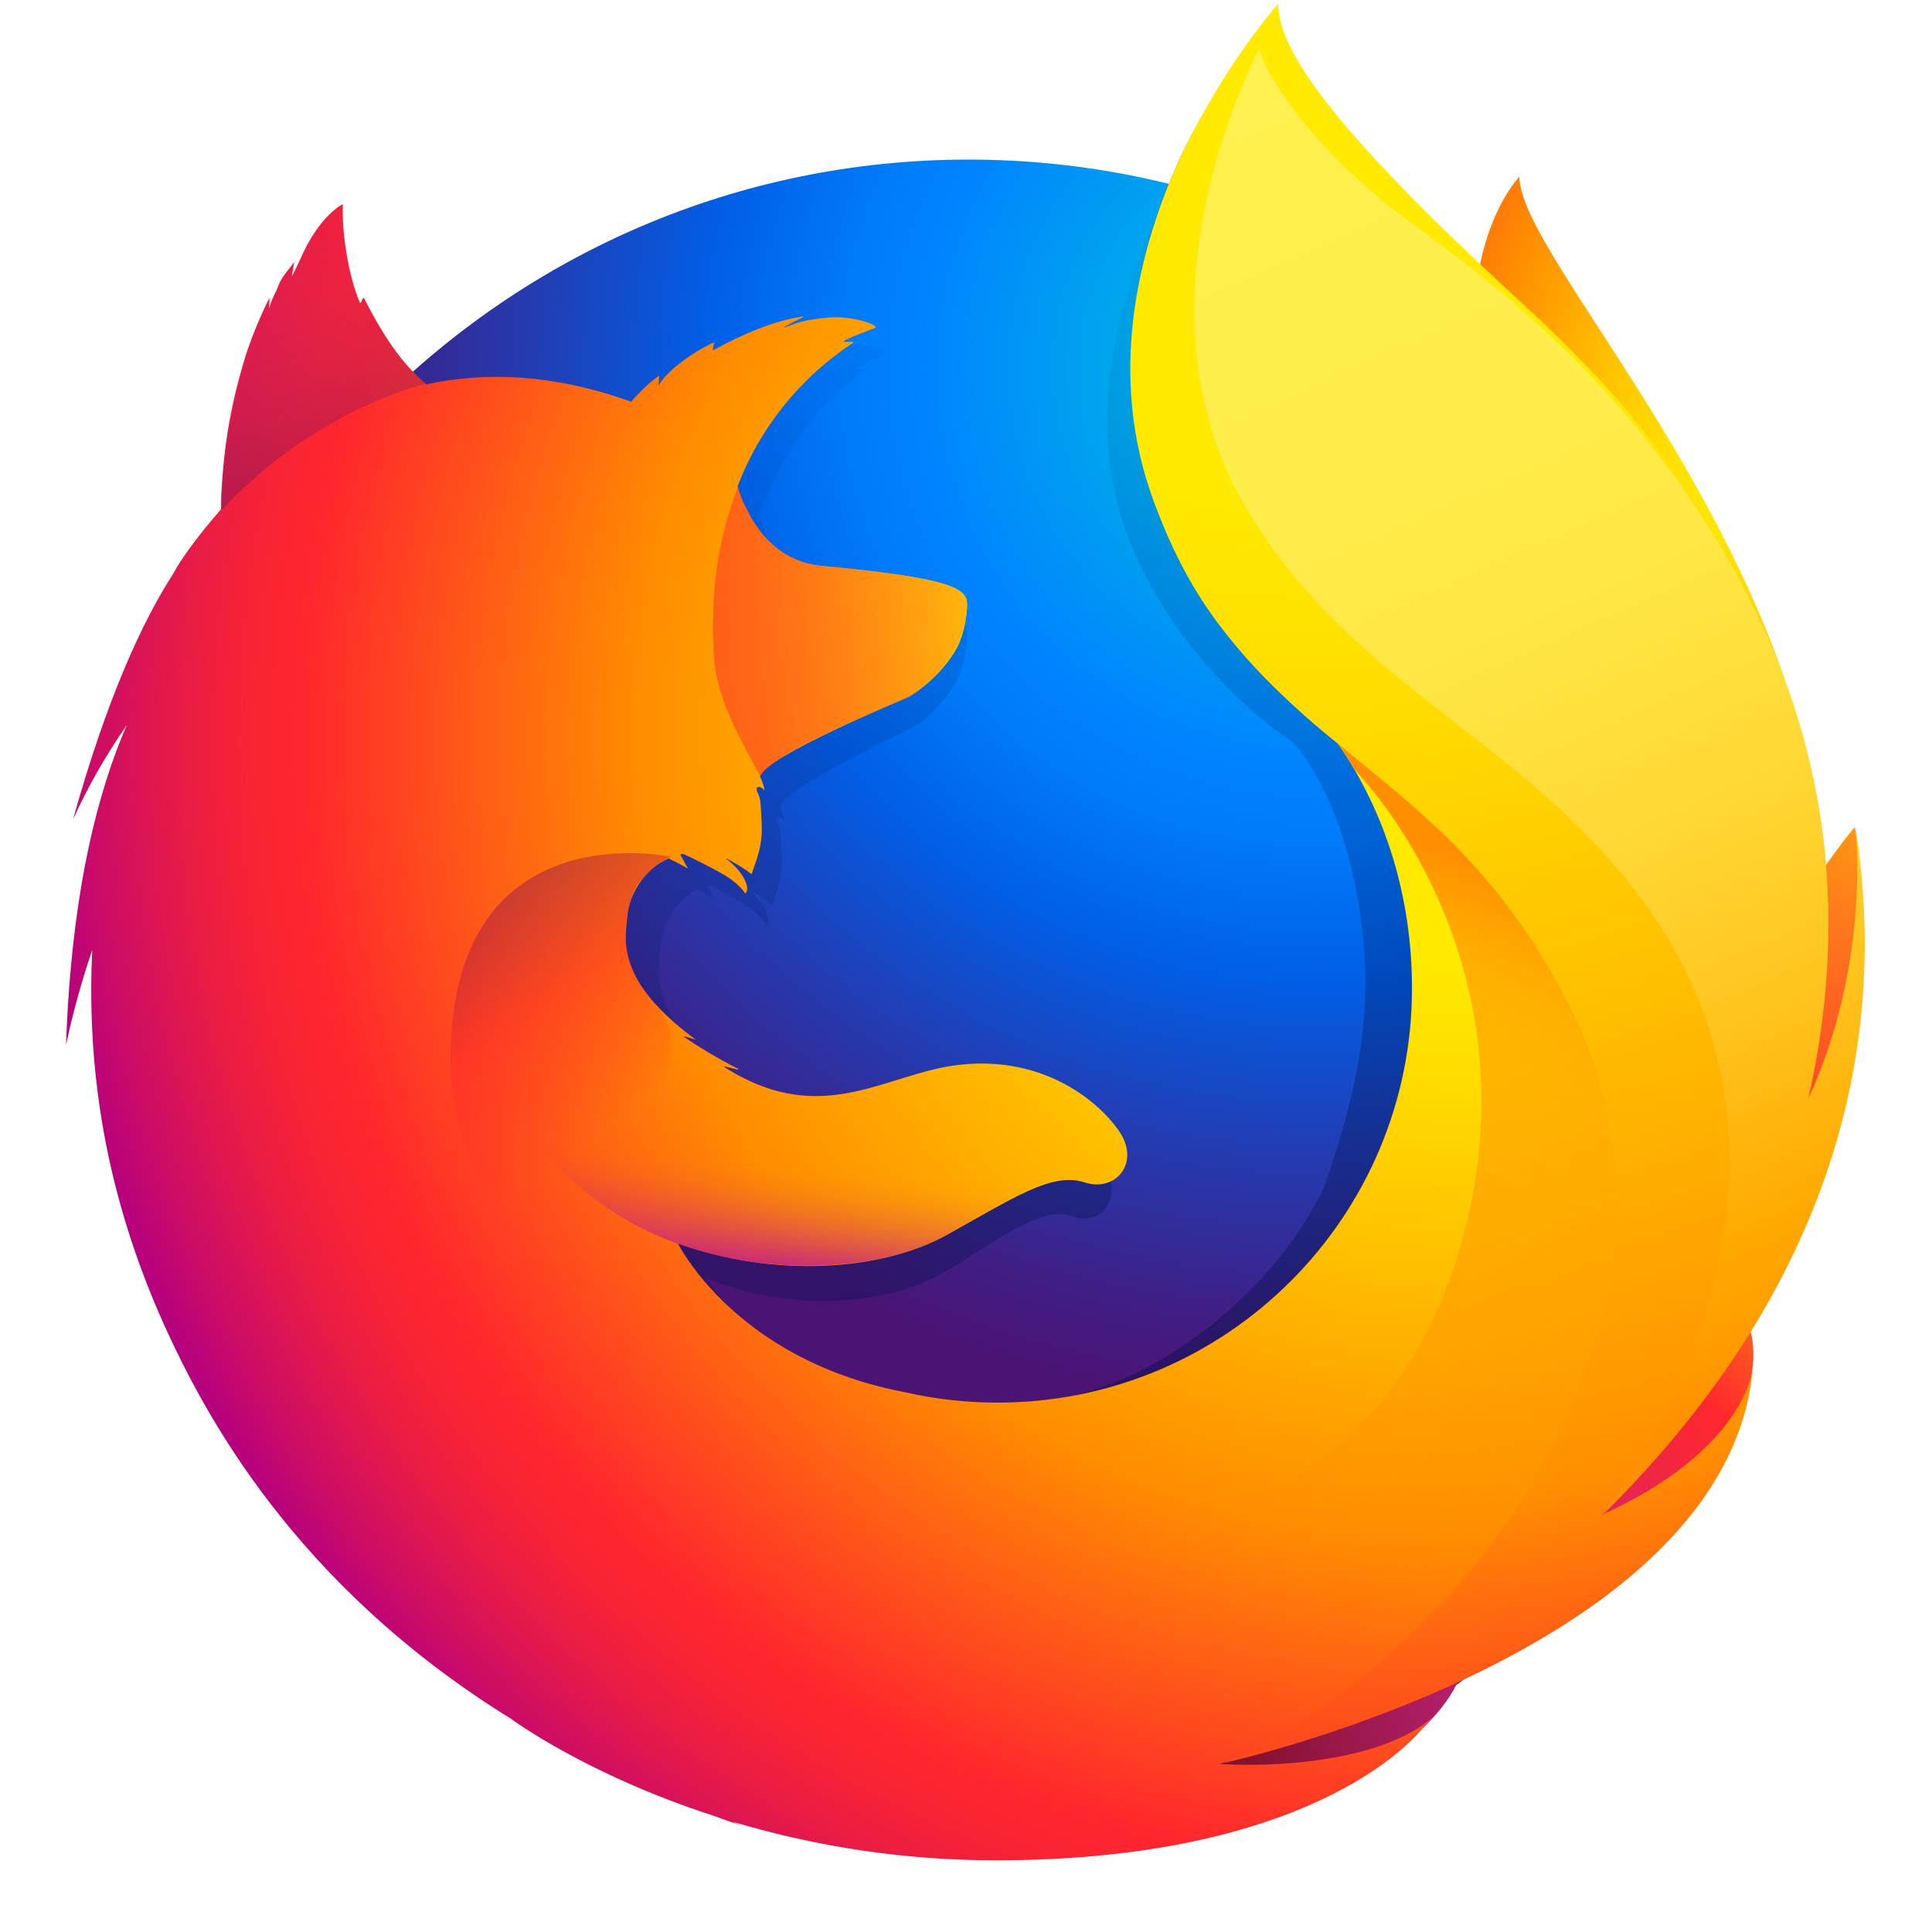
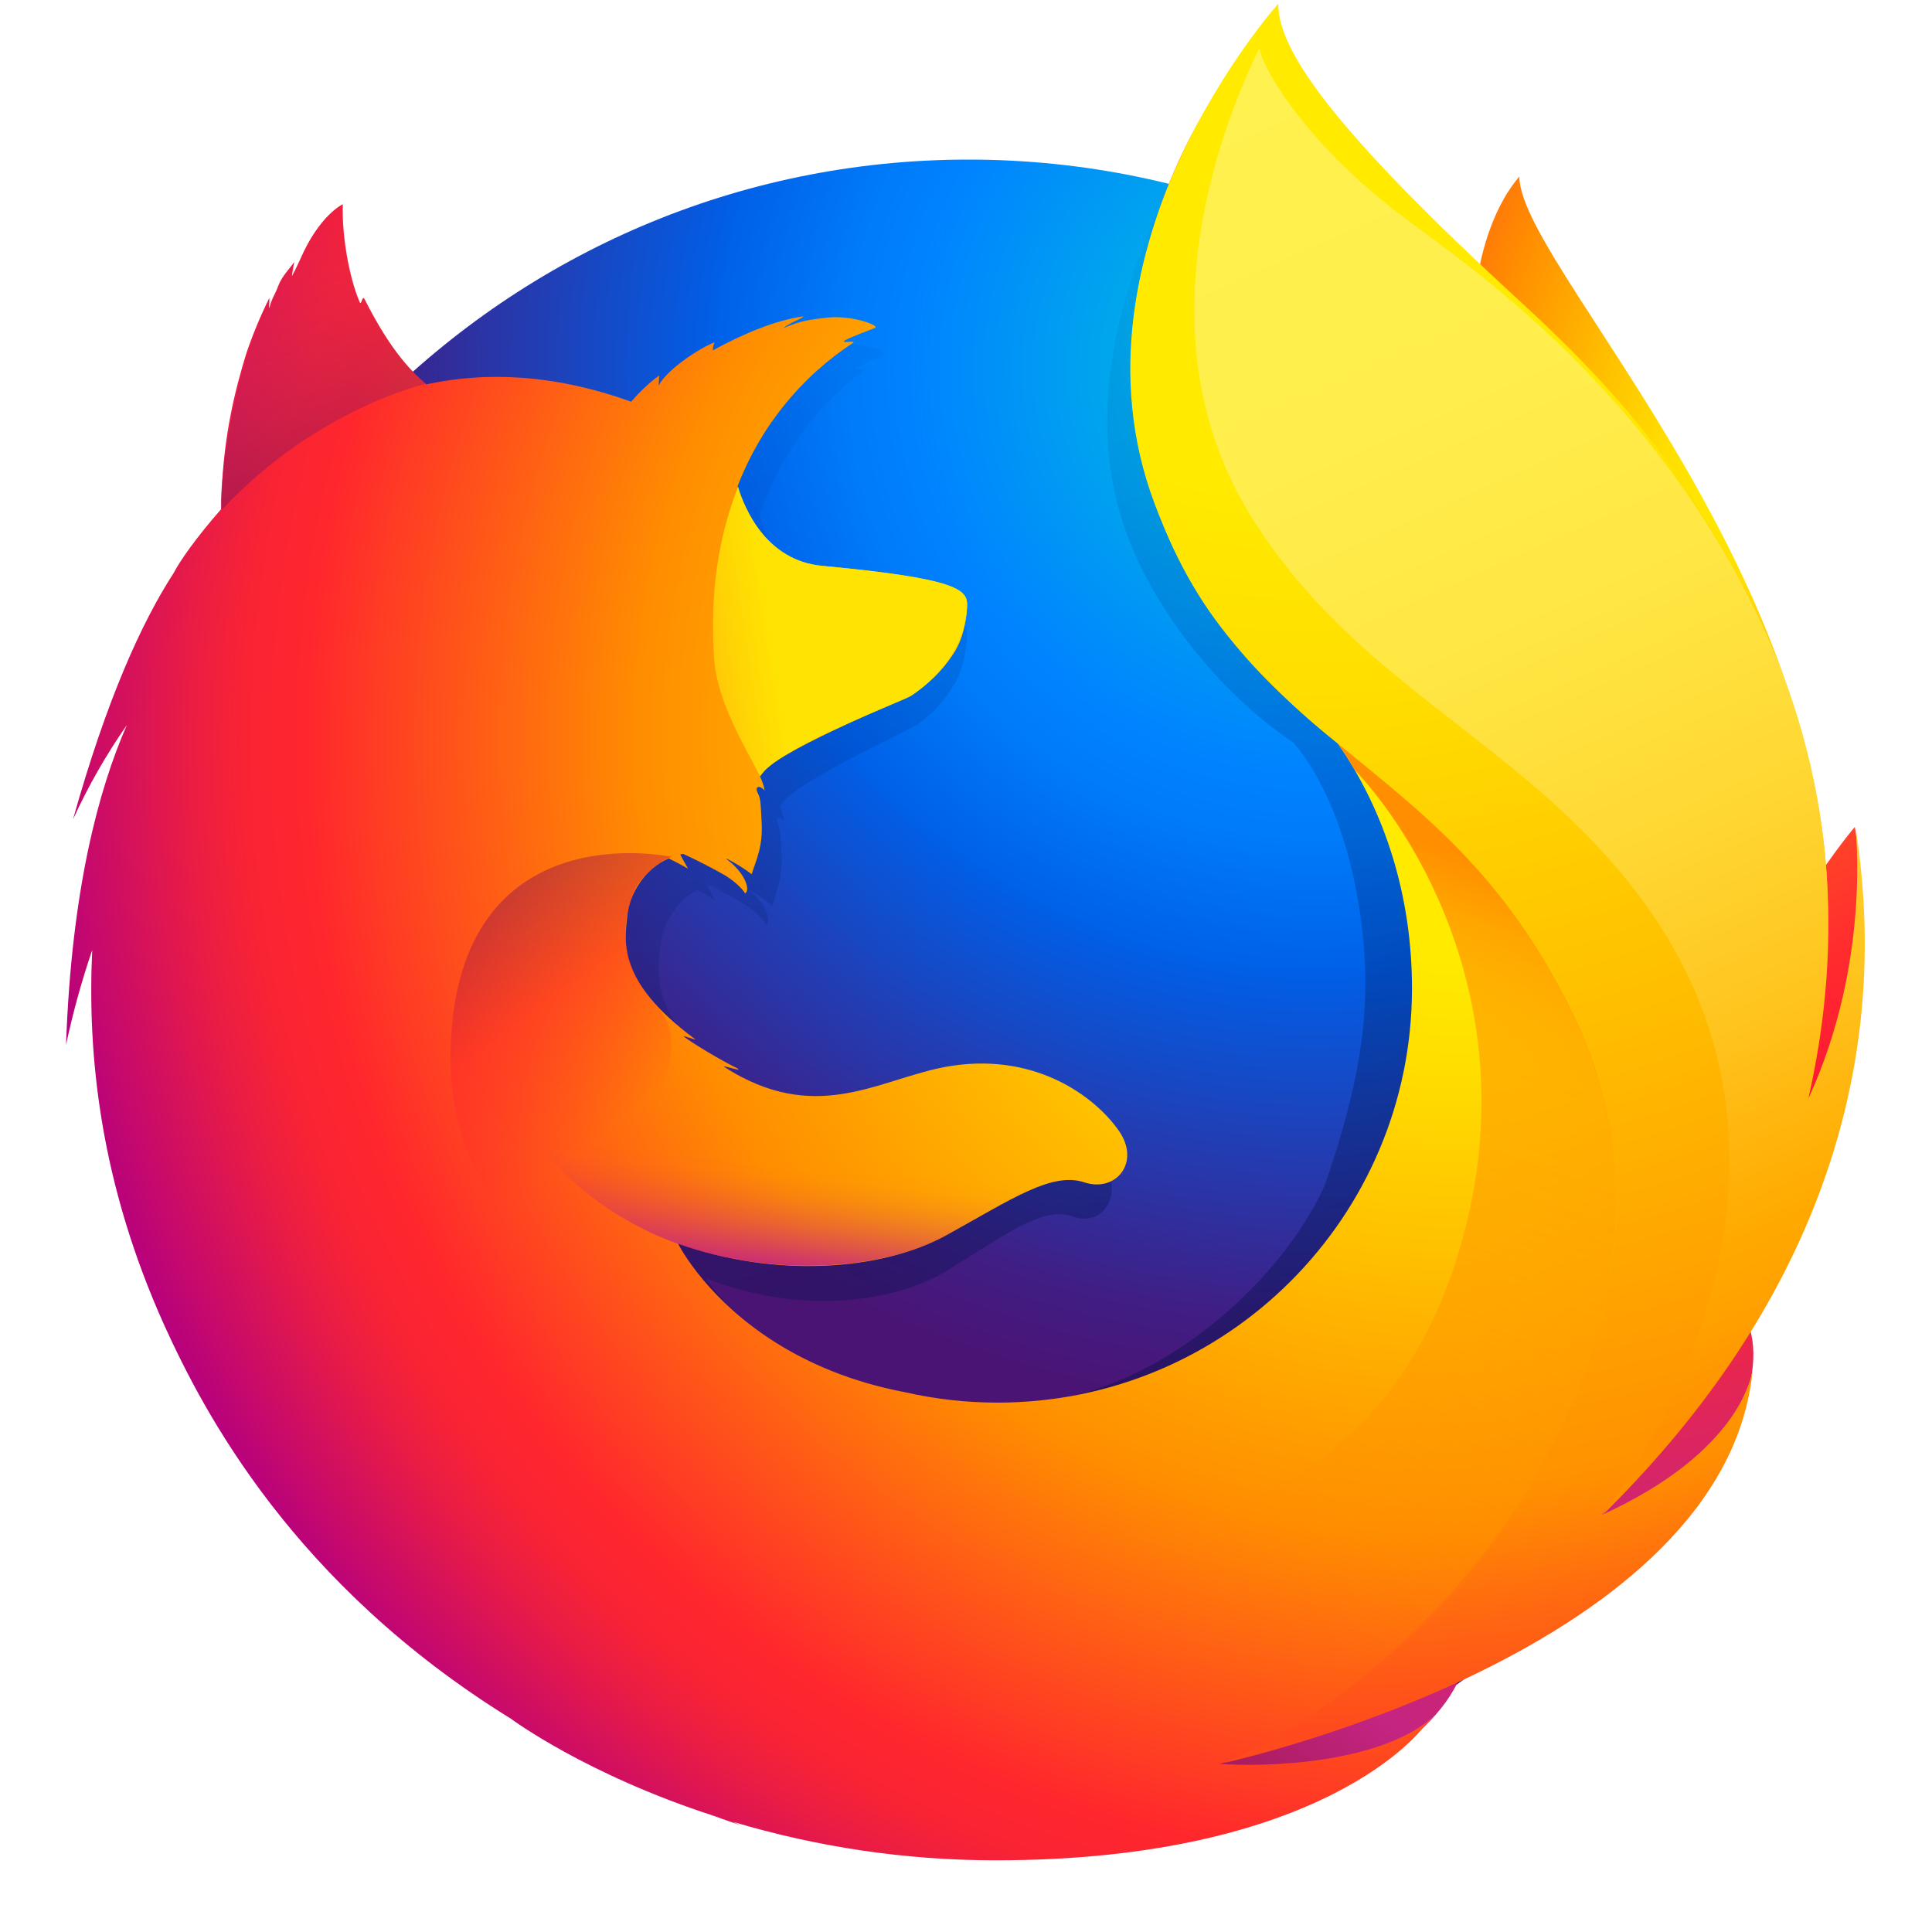
- <svg xmlns="http://www.w3.org/2000/svg" id="Firefox_-_Large" data-name="Firefox - Large" viewBox="0 0 1024 1024">
+ <svg xmlns="http://www.w3.org/2000/svg" viewBox="0 0 1024 1024">
  <defs>
-     <radialGradient id="radial-gradient" cx="-14480.522" cy="-8329.079" fx="-14509.281" r="450.875" gradientTransform="matrix(0.762, 0.034, -0.05, 1.12, 11560.893, 10069.103)" gradientUnits="userSpaceOnUse">
-       <stop offset="0.045" stop-color="#ffea00" />
-       <stop offset="0.12" stop-color="#ffde00" />
-       <stop offset="0.254" stop-color="#ffbf00" />
-       <stop offset="0.429" stop-color="#ff8e00" />
-       <stop offset="0.769" stop-color="#ff272d" />
-       <stop offset="0.872" stop-color="#e0255a" />
-       <stop offset="0.953" stop-color="#cc2477" />
+     <radialGradient id="a" cx="-14480.52" cy="-8329.08" fx="-14509.28" r="450.88" gradientTransform="matrix(.762 .034 -.05 1.12 11560.9 10069.1)" gradientUnits="userSpaceOnUse">
+       <stop offset=".04" stop-color="#ffea00" />
+       <stop offset=".12" stop-color="#ffde00" />
+       <stop offset=".25" stop-color="#ffbf00" />
+       <stop offset=".43" stop-color="#ff8e00" />
+       <stop offset=".77" stop-color="#ff272d" />
+       <stop offset=".87" stop-color="#e0255a" />
+       <stop offset=".95" stop-color="#cc2477" />
      <stop offset="1" stop-color="#c42482" />
    </radialGradient>
-     <radialGradient id="radial-gradient-2" cx="-7529.669" cy="-7921.608" r="791.229" gradientTransform="translate(9921.963 9899.103) scale(1.225 1.225)" gradientUnits="userSpaceOnUse">
+     <radialGradient id="b" cx="-7529.67" cy="-7921.61" r="791.23" gradientTransform="translate(9921.96 9899.1) scale(1.225)" gradientUnits="userSpaceOnUse">
      <stop offset="0" stop-color="#00ccda" />
-       <stop offset="0.22" stop-color="#0083ff" />
-       <stop offset="0.261" stop-color="#007af9" />
-       <stop offset="0.33" stop-color="#0060e8" />
-       <stop offset="0.333" stop-color="#005fe7" />
-       <stop offset="0.438" stop-color="#2639ad" />
-       <stop offset="0.522" stop-color="#401e84" />
-       <stop offset="0.566" stop-color="#4a1475" />
+       <stop offset=".22" stop-color="#0083ff" />
+       <stop offset=".26" stop-color="#007af9" />
+       <stop offset=".33" stop-color="#0060e8" />
+       <stop offset=".33" stop-color="#005fe7" />
+       <stop offset=".44" stop-color="#2639ad" />
+       <stop offset=".52" stop-color="#401e84" />
+       <stop offset=".57" stop-color="#4a1475" />
    </radialGradient>
-     <linearGradient id="linear-gradient" x1="575.669" y1="731.188" x2="384.231" y2="104.96" gradientUnits="userSpaceOnUse">
-       <stop offset="0" stop-color="#000f43" stop-opacity="0.4" />
-       <stop offset="0.485" stop-color="#001962" stop-opacity="0.173" />
+     <linearGradient id="c" x1="575.67" y1="731.19" x2="384.23" y2="104.96" gradientUnits="userSpaceOnUse">
+       <stop offset="0" stop-color="#000f43" stop-opacity=".4" />
+       <stop offset=".48" stop-color="#001962" stop-opacity=".17" />
      <stop offset="1" stop-color="#002079" stop-opacity="0" />
    </linearGradient>
-     <radialGradient id="radial-gradient-3" cx="-8260.94" cy="-6516.556" r="266.886" gradientTransform="matrix(1.219, 0.123, -0.123, 1.219, 10296.265, 9597.23)" gradientUnits="userSpaceOnUse">
-       <stop offset="0.003" stop-color="#ffea00" />
-       <stop offset="0.497" stop-color="#ff272d" />
+     <radialGradient id="d" cx="-8260.94" cy="-6516.56" r="266.89" gradientTransform="rotate(5.67 -90365 106952.15) scale(1.225)" gradientUnits="userSpaceOnUse">
+       <stop offset="0" stop-color="#ffea00" />
+       <stop offset=".5" stop-color="#ff272d" />
      <stop offset="1" stop-color="#c42482" />
    </radialGradient>
-     <radialGradient id="radial-gradient-4" cx="-8285.087" cy="-6772.468" r="445.678" gradientTransform="matrix(1.219, 0.123, -0.123, 1.219, 10296.265, 9597.23)" gradientUnits="userSpaceOnUse">
-       <stop offset="0.003" stop-color="#ffe900" />
-       <stop offset="0.157" stop-color="#ffaf0e" />
-       <stop offset="0.316" stop-color="#ff7a1b" />
-       <stop offset="0.472" stop-color="#ff4e26" />
-       <stop offset="0.621" stop-color="#ff2c2e" />
-       <stop offset="0.762" stop-color="#ff1434" />
-       <stop offset="0.892" stop-color="#ff0538" />
+     <radialGradient id="e" cx="-8285.09" cy="-6772.47" r="445.68" gradientTransform="rotate(5.67 -90365 106952.15) scale(1.225)" gradientUnits="userSpaceOnUse">
+       <stop offset="0" stop-color="#ffe900" />
+       <stop offset=".16" stop-color="#ffaf0e" />
+       <stop offset=".32" stop-color="#ff7a1b" />
+       <stop offset=".47" stop-color="#ff4e26" />
+       <stop offset=".62" stop-color="#ff2c2e" />
+       <stop offset=".76" stop-color="#ff1434" />
+       <stop offset=".89" stop-color="#ff0538" />
      <stop offset="1" stop-color="#ff0039" />
    </radialGradient>
-     <radialGradient id="radial-gradient-5" cx="-8222.051" cy="-6359.332" r="408.958" gradientTransform="matrix(1.219, 0.123, -0.123, 1.219, 10296.265, 9597.23)" gradientUnits="userSpaceOnUse">
-       <stop offset="0.003" stop-color="#ff272d" />
-       <stop offset="0.497" stop-color="#c42482" />
-       <stop offset="0.986" stop-color="#620700" />
+     <radialGradient id="f" cx="-8222.05" cy="-6359.33" r="408.96" gradientTransform="rotate(5.67 -90365 106952.15) scale(1.225)" gradientUnits="userSpaceOnUse">
+       <stop offset="0" stop-color="#ff272d" />
+       <stop offset=".5" stop-color="#c42482" />
+       <stop offset=".99" stop-color="#620700" />
    </radialGradient>
-     <radialGradient id="radial-gradient-6" cx="750.189" cy="396.041" fx="778.167" fy="382.212" r="782.18" gradientUnits="userSpaceOnUse">
-       <stop offset="0.156" stop-color="#ffea00" />
-       <stop offset="0.231" stop-color="#ffde00" />
-       <stop offset="0.365" stop-color="#ffbf00" />
-       <stop offset="0.541" stop-color="#ff8e00" />
-       <stop offset="0.763" stop-color="#ff272d" />
-       <stop offset="0.796" stop-color="#f92433" />
-       <stop offset="0.841" stop-color="#e91c45" />
-       <stop offset="0.893" stop-color="#cf0e62" />
-       <stop offset="0.935" stop-color="#b5007f" />
+     <radialGradient id="g" cx="750.19" cy="396.04" fx="778.17" fy="382.21" r="782.18" gradientUnits="userSpaceOnUse">
+       <stop offset=".16" stop-color="#ffea00" />
+       <stop offset=".23" stop-color="#ffde00" />
+       <stop offset=".36" stop-color="#ffbf00" />
+       <stop offset=".54" stop-color="#ff8e00" />
+       <stop offset=".76" stop-color="#ff272d" />
+       <stop offset=".8" stop-color="#f92433" />
+       <stop offset=".84" stop-color="#e91c45" />
+       <stop offset=".89" stop-color="#cf0e62" />
+       <stop offset=".94" stop-color="#b5007f" />
    </radialGradient>
-     <radialGradient id="radial-gradient-7" cx="691.339" cy="3.289" r="923.615" gradientUnits="userSpaceOnUse">
-       <stop offset="0.279" stop-color="#ffea00" />
-       <stop offset="0.402" stop-color="#fd0" />
-       <stop offset="0.63" stop-color="#ffba00" />
-       <stop offset="0.856" stop-color="#ff9100" />
-       <stop offset="0.933" stop-color="#ff6711" />
-       <stop offset="0.994" stop-color="#ff4a1d" />
+     <radialGradient id="h" cx="691.34" cy="3.29" r="923.62" gradientUnits="userSpaceOnUse">
+       <stop offset=".28" stop-color="#ffea00" />
+       <stop offset=".4" stop-color="#fd0" />
+       <stop offset=".63" stop-color="#ffba00" />
+       <stop offset=".86" stop-color="#ff9100" />
+       <stop offset=".93" stop-color="#ff6711" />
+       <stop offset=".99" stop-color="#ff4a1d" />
    </radialGradient>
-     <linearGradient id="linear-gradient-2" x1="-8944.65" y1="-6677.742" x2="-8660.289" y2="-6750.226" gradientTransform="matrix(1.219, 0.123, -0.123, 1.219, 10296.265, 9597.23)" gradientUnits="userSpaceOnUse">
-       <stop offset="0" stop-color="#c42482" stop-opacity="0.5" />
-       <stop offset="0.474" stop-color="#ff272d" stop-opacity="0.5" />
-       <stop offset="0.486" stop-color="#ff2c2c" stop-opacity="0.513" />
-       <stop offset="0.675" stop-color="#ff7a1a" stop-opacity="0.72" />
-       <stop offset="0.829" stop-color="#ffb20d" stop-opacity="0.871" />
-       <stop offset="0.942" stop-color="#ffd605" stop-opacity="0.964" />
+     <linearGradient id="i" x1="-8944.65" y1="-6677.74" x2="-8660.29" y2="-6750.23" gradientTransform="rotate(5.67 -90365 106952.15) scale(1.225)" gradientUnits="userSpaceOnUse">
+       <stop offset="0" stop-color="#c42482" stop-opacity=".5" />
+       <stop offset=".47" stop-color="#ff272d" stop-opacity=".5" />
+       <stop offset=".49" stop-color="#ff2c2c" stop-opacity=".51" />
+       <stop offset=".68" stop-color="#ff7a1a" stop-opacity=".72" />
+       <stop offset=".83" stop-color="#ffb20d" stop-opacity=".87" />
+       <stop offset=".94" stop-color="#ffd605" stop-opacity=".96" />
      <stop offset="1" stop-color="#ffe302" />
    </linearGradient>
-     <linearGradient id="linear-gradient-3" x1="245.347" y1="-1082.012" x2="190.775" y2="-1221.859" gradientTransform="matrix(0.995, 0.1, -0.1, 0.995, -173.696, 1313.941)" gradientUnits="userSpaceOnUse">
-       <stop offset="0" stop-color="#891551" stop-opacity="0.6" />
+     <linearGradient id="j" x1="245.35" y1="-1082.01" x2="190.78" y2="-1221.86" gradientTransform="rotate(5.73 -13193.27 -1077.3)" gradientUnits="userSpaceOnUse">
+       <stop offset="0" stop-color="#891551" stop-opacity=".6" />
      <stop offset="1" stop-color="#c42482" stop-opacity="0" />
    </linearGradient>
-     <linearGradient id="linear-gradient-4" x1="22.04" y1="718.827" x2="116.148" y2="825.714" gradientTransform="matrix(0.995, 0.1, -0.1, 0.995, 305.439, -246.471)" gradientUnits="userSpaceOnUse">
-       <stop offset="0.005" stop-color="#891551" stop-opacity="0.5" />
-       <stop offset="0.484" stop-color="#ff272d" stop-opacity="0.5" />
+     <linearGradient id="k" x1="22.04" y1="718.83" x2="116.15" y2="825.71" gradientTransform="rotate(5.73 2610.9 2923.84)" gradientUnits="userSpaceOnUse">
+       <stop offset=".01" stop-color="#891551" stop-opacity=".5" />
+       <stop offset=".48" stop-color="#ff272d" stop-opacity=".5" />
      <stop offset="1" stop-color="#ff272d" stop-opacity="0" />
    </linearGradient>
-     <linearGradient id="linear-gradient-5" x1="200.104" y1="904.616" x2="200.171" y2="829.835" gradientTransform="matrix(0.995, 0.1, -0.1, 0.995, 305.439, -246.471)" gradientUnits="userSpaceOnUse">
+     <linearGradient id="l" x1="200.1" y1="904.62" x2="200.17" y2="829.84" gradientTransform="rotate(5.73 2610.9 2923.84)" gradientUnits="userSpaceOnUse">
      <stop offset="0" stop-color="#c42482" />
-       <stop offset="0.083" stop-color="#c42482" stop-opacity="0.81" />
-       <stop offset="0.206" stop-color="#c42482" stop-opacity="0.565" />
-       <stop offset="0.328" stop-color="#c42482" stop-opacity="0.362" />
-       <stop offset="0.447" stop-color="#c42482" stop-opacity="0.204" />
-       <stop offset="0.562" stop-color="#c42482" stop-opacity="0.091" />
-       <stop offset="0.673" stop-color="#c42482" stop-opacity="0.023" />
-       <stop offset="0.773" stop-color="#c42482" stop-opacity="0" />
+       <stop offset=".08" stop-color="#c42482" stop-opacity=".81" />
+       <stop offset=".21" stop-color="#c42482" stop-opacity=".56" />
+       <stop offset=".33" stop-color="#c42482" stop-opacity=".36" />
+       <stop offset=".45" stop-color="#c42482" stop-opacity=".2" />
+       <stop offset=".56" stop-color="#c42482" stop-opacity=".09" />
+       <stop offset=".67" stop-color="#c42482" stop-opacity=".02" />
+       <stop offset=".77" stop-color="#c42482" stop-opacity="0" />
    </linearGradient>
-     <linearGradient id="linear-gradient-6" x1="655.531" y1="38.12" x2="961.187" y2="721.615" gradientUnits="userSpaceOnUse">
+     <linearGradient id="m" x1="655.53" y1="38.12" x2="961.19" y2="721.62" gradientUnits="userSpaceOnUse">
      <stop offset="0" stop-color="#fff14f" />
-       <stop offset="0.268" stop-color="#ffee4c" />
-       <stop offset="0.452" stop-color="#ffe643" />
-       <stop offset="0.612" stop-color="#ffd834" />
-       <stop offset="0.757" stop-color="#ffc41e" />
-       <stop offset="0.892" stop-color="#ffab02" />
-       <stop offset="0.902" stop-color="#ffa900" />
-       <stop offset="0.949" stop-color="#ffa000" />
+       <stop offset=".27" stop-color="#ffee4c" />
+       <stop offset=".45" stop-color="#ffe643" />
+       <stop offset=".61" stop-color="#ffd834" />
+       <stop offset=".76" stop-color="#ffc41e" />
+       <stop offset=".89" stop-color="#ffab02" />
+       <stop offset=".9" stop-color="#ffa900" />
+       <stop offset=".95" stop-color="#ffa000" />
      <stop offset="1" stop-color="#ff9100" />
    </linearGradient>
-     <linearGradient id="linear-gradient-7" x1="715.885" y1="431.21" x2="571.098" y2="819.96" gradientUnits="userSpaceOnUse">
+     <linearGradient id="n" x1="715.88" y1="431.21" x2="571.1" y2="819.96" gradientUnits="userSpaceOnUse">
      <stop offset="0" stop-color="#ff8e00" />
-       <stop offset="0.04" stop-color="#ff8e00" stop-opacity="0.858" />
-       <stop offset="0.084" stop-color="#ff8e00" stop-opacity="0.729" />
-       <stop offset="0.13" stop-color="#ff8e00" stop-opacity="0.628" />
-       <stop offset="0.178" stop-color="#ff8e00" stop-opacity="0.557" />
-       <stop offset="0.227" stop-color="#ff8e00" stop-opacity="0.514" />
-       <stop offset="0.282" stop-color="#ff8e00" stop-opacity="0.5" />
-       <stop offset="0.389" stop-color="#ff8e00" stop-opacity="0.478" />
-       <stop offset="0.524" stop-color="#ff8e00" stop-opacity="0.416" />
-       <stop offset="0.676" stop-color="#ff8e00" stop-opacity="0.314" />
-       <stop offset="0.838" stop-color="#ff8e00" stop-opacity="0.172" />
+       <stop offset=".04" stop-color="#ff8e00" stop-opacity=".86" />
+       <stop offset=".08" stop-color="#ff8e00" stop-opacity=".73" />
+       <stop offset=".13" stop-color="#ff8e00" stop-opacity=".63" />
+       <stop offset=".18" stop-color="#ff8e00" stop-opacity=".56" />
+       <stop offset=".23" stop-color="#ff8e00" stop-opacity=".51" />
+       <stop offset=".28" stop-color="#ff8e00" stop-opacity=".5" />
+       <stop offset=".39" stop-color="#ff8e00" stop-opacity=".48" />
+       <stop offset=".52" stop-color="#ff8e00" stop-opacity=".42" />
+       <stop offset=".68" stop-color="#ff8e00" stop-opacity=".31" />
+       <stop offset=".84" stop-color="#ff8e00" stop-opacity=".17" />
      <stop offset="1" stop-color="#ff8e00" stop-opacity="0" />
    </linearGradient>
  </defs>
-   <g>
-     <path d="M805.285,93.558c-23.947,27.884-35.1,90.639-10.818,154.256s61.5,49.8,84.7,114.673c30.623,85.6,16.369,200.589,16.369,200.589s36.814,106.609,62.468-6.633C1014.787,343.74,805.285,145.937,805.285,93.558Z" style="fill: url(#radial-gradient)" />
-     <path id="_Path_" data-name="&lt;Path&gt;" d="M513.072,976.638c245.236,0,443.9-199.739,443.9-446.028S758.308,84.583,513.31,84.583,69.65,284.322,69.65,530.61C69.175,777.137,268.073,976.638,513.072,976.638Z" style="fill: url(#radial-gradient-2)" />
-     <path d="M845.675,805.636a246.888,246.888,0,0,1-30.123,18.183,704,704,0,0,0,38.3-62.961c9.46-10.47,18.126-20.648,25.188-31.653,3.437-5.407,7.313-12.079,11.416-19.819,24.921-44.9,52.4-117.563,53.179-192.2l0-.18c.018-1.837.029-3.675.014-5.515a257.6,257.6,0,0,0-5.712-55.748c.2,1.431.376,2.861.556,4.291-.221-1.1-.407-2.212-.644-3.314.366,2.034.66,4,.976,5.983,5.094,43.217,1.466,85.372-16.682,116.45-.286.454-.58.879-.869,1.323,9.41-47.234,12.558-99.387,2.088-151.6,0,0-4.187-25.383-35.376-102.441-17.952-44.353-49.833-80.716-78-107.207-24.69-30.546-47.114-51.045-59.475-64.06-25.821-27.189-36.643-47.569-41.087-60.867-3.853-1.932-53.135-49.807-57.05-51.631-21.511,33.352-89.162,137.675-56.981,235.146,14.584,44.172,51.467,90.017,90.067,115.736,1.695,1.936,22.969,25.042,33.086,77.157C728.992,524.551,723.5,566.564,702,628.692c-25.286,54.505-90.067,108.388-150.724,113.9C421.6,754.373,374.127,677.484,374.127,677.484c46.336,18.525,97.568,14.65,128.724-4.556,31.4-19.425,50.394-33.827,65.81-28.148,15.2,5.653,27.3-10.756,16.442-27.767a78.5,78.5,0,0,0-79.4-34.573c-31.433,5.109-60.226,30.009-101.412,5.894a85.528,85.528,0,0,1-7.729-5.062c-2.715-1.785,8.826,2.717,6.133.688-8.015-4.354-22.2-13.842-25.88-17.217-.613-.562,6.219,2.179,5.606,1.616-38.51-31.712-33.7-53.134-32.49-66.57.969-10.749,7.964-24.523,19.751-30.11,5.693,3.107,9.24,5.479,9.24,5.479s-2.428-4.961-3.741-7.576c.46-.2.9-.147,1.358-.342,4.664,2.251,14.977,8.1,20.407,11.667,7.072,4.988,9.326,9.436,9.326,9.436s1.862-1.025.485-5.375c-.5-1.784-2.647-7.453-9.652-13.174l.438.049a81.2,81.2,0,0,1,11.867,8.241c1.975-7.181,5.527-14.679,4.746-28.092-.477-9.431-.257-11.873-1.919-15.515-1.488-3.128.834-4.348,3.418-1.1a32.826,32.826,0,0,0-2.208-7.4l.022-.244c3.225-11.236,68.248-40.461,72.981-43.877a67.355,67.355,0,0,0,19.132-20.8c3.617-5.763,6.337-13.848,7-26.112.355-8.844-3.759-14.734-69.507-21.618-17.981-1.771-28.531-14.8-34.526-26.823-1.094-2.59-2.209-4.937-3.325-7.282a58,58,0,0,1-2.558-8.431c10.749-30.873,28.81-56.977,55.367-76.7,1.447-1.318-5.782.338-4.336-.98,1.687-1.538,12.706-5.977,14.787-6.977,2.542-1.2-10.882-6.9-22.732-5.512-12.069,1.36-14.632,2.8-21.073,5.531,2.673-2.661,11.173-6.149,9.18-6.126-13.011,1.995-29.179,9.558-43,18.124a10.731,10.731,0,0,1,.835-4.348c-6.441,2.732-22.26,13.788-26.865,23.142a44.329,44.329,0,0,0,.266-5.4A84.483,84.483,0,0,0,351.9,227.362l-.241.219c-37.358-15.05-70.233-16.024-98.053-9.276-6.086-6.112-9.059-1.644-22.907-32.069-.941-1.832.722,1.809,0,0-2.278-5.9,1.389,7.872,0,0-23.284,18.372-53.92,39.193-68.626,53.89-.182.586,17.156-4.9,0,0-6.008,1.716-5.6,5.281-6.513,37.5-.22,2.443-.025,5.179-.223,7.378-11.748,14.968-19.749,27.643-22.775,34.211-15.193,26.18-31.926,66.992-48.146,131.551A334.364,334.364,0,0,1,110.2,400.365c-13.488,34.267-26.527,88.078-29.134,170.945a483.614,483.614,0,0,1,12.533-50.66,473.038,473.038,0,0,0,34.74,201.061c9.329,22.821,24.76,57.455,51.029,95.4,82.533,86.839,198.945,140.9,327.852,140.9C641.792,958.012,762.635,899.133,845.675,805.636Z" style="fill: url(#linear-gradient)" />
-     <path d="M746.1,868.708c162.87-18.86,234.969-186.7,142.381-190-83.633-2.673-219.527,198.9-142.381,190Z" style="fill: url(#radial-gradient-3)" />
-     <path d="M900.207,644.424c112.056-65.214,82.839-206.08,82.839-206.08S939.8,488.582,910.421,568.664C881.4,647.963,832.837,683.812,900.207,644.424Z" style="fill: url(#radial-gradient-4)" />
-     <path d="M544.474,952.062c156.227,49.851,290.5-73.22,207.733-114.32C676.956,800.676,470.324,928.49,544.474,952.062Z" style="fill: url(#radial-gradient-5)" />
-     <path d="M911.849,704.234c3.8-5.363,8.94-22.535,13.48-30.211C952.911,629.5,953.106,594,953.106,593.187c16.659-83.219,15.148-117.2,4.9-180.043-8.251-50.6-44.322-123.092-75.57-158-32.2-35.965-9.514-24.247-40.692-50.518-27.327-30.293-53.823-60.291-68.253-72.355C669.215,45.094,671.571,26.577,673.579,23.42c-.339.371-.837.922-1.472,1.643C670.872,20.14,670,16,670,16s-57,57-69,152c-7.834,62.021,15.383,126.676,49,168a381.367,381.367,0,0,0,59,58l0-.026c25.4,36.477,39.38,81.489,39.38,129.909,0,121.244-98.341,219.531-219.652,219.531a220.455,220.455,0,0,1-49.134-5.519c-57.236-10.908-90.288-39.781-106.772-59.382-9.447-11.234-13.464-19.423-13.464-19.423,51.283,18.371,107.986,14.528,142.468-4.518,34.749-19.265,55.774-33.546,72.837-27.915,16.82,5.606,30.211-10.667,18.2-27.536-11.771-16.845-42.4-40.97-87.878-34.286-34.789,5.067-66.657,29.76-112.24,5.845a96.313,96.313,0,0,1-8.554-5.02c-3.005-1.771,9.768,2.695,6.787.682-8.87-4.318-24.573-13.728-28.643-17.074-.679-.557,6.883,2.161,6.2,1.6-42.621-31.449-37.3-52.693-35.959-66.018,1.073-10.66,8.814-24.32,21.859-29.86,6.3,3.081,10.226,5.433,10.226,5.433s-2.688-4.92-4.141-7.513c.509-.194.994-.145,1.5-.339,5.162,2.232,16.576,8.029,22.586,11.57,7.827,4.947,10.322,9.358,10.322,9.358s2.061-1.016.536-5.33c-.557-1.769-2.929-7.391-10.682-13.065l.485.049a90.851,90.851,0,0,1,13.134,8.173c2.186-7.121,6.118-14.557,5.253-27.859-.528-9.352-.284-11.775-2.124-15.386-1.647-3.1.924-4.312,3.782-1.088a30.038,30.038,0,0,0-2.444-7.343l.025-.242c3.57-11.143,75.535-40.125,80.773-43.513a70.31,70.31,0,0,0,21.175-20.63c4-5.715,7.014-13.733,7.748-25.895.246-5.48-1.441-9.817-20.5-13.965-11.439-2.49-29.136-4.913-56.433-7.474-19.9-1.756-31.577-14.676-38.212-26.6-1.211-2.569-2.445-4.9-3.68-7.222a53.108,53.108,0,0,1-2.831-8.36,158.47,158.47,0,0,1,61.279-76.063c1.6-1.308-6.4.335-4.8-.972,1.868-1.525,14.063-5.927,16.367-6.919,2.813-1.186-12.044-6.84-25.159-5.466-13.357,1.349-16.194,2.776-23.323,5.486,2.959-2.639,12.366-6.1,10.161-6.075-14.4,1.978-32.3,9.479-47.6,17.973a9.676,9.676,0,0,1,.924-4.312c-7.129,2.709-24.637,13.674-29.734,22.95a39.488,39.488,0,0,0,.294-5.354,88.678,88.678,0,0,0-14.6,13.7l-.267.218c-41.347-14.925-77.732-15.891-108.522-9.2-6.736-6.061-17.566-15.226-32.892-45.4-1.041-1.817-1.6,3.755-2.4,1.961-5.955-13.813-9.553-36.444-8.962-52.046,0,0-12.318,5.614-22.513,29.06-1.893,4.215-3.107,6.54-4.32,8.865-.558.678,1.265-7.7.974-7.244-1.772,3-6.356,7.192-8.371,12.618-1.384,4.021-3.325,6.273-4.564,11.288l-.291.46c-.1-1.478.367-6.081.027-5.137a236.1,236.1,0,0,0-12.308,29.841c-5.489,18.046-11.879,42.61-12.892,74.565-.244,2.423-.027,5.136-.247,7.317-13,14.844-21.858,27.413-25.207,33.928C75.18,329.762,56.66,370.236,38.707,434.259A319.143,319.143,0,0,1,67.245,384.27C52.316,418.253,37.885,471.618,35,553.8a438.522,438.522,0,0,1,13.872-50.24c-2.578,54.8,3.805,122.74,38.449,199.393,20.57,45.087,67.921,136.649,183.62,208.1l-.01.007s39.36,29.3,107.017,51.259c5,1.814,10.065,3.6,15.234,5.333-1.622-.655-3.191-1.344-4.715-2.052a484.883,484.883,0,0,0,138.8,20.4c175.18.149,226.846-70.2,226.846-70.2s-.182.137-.513.377q3.708-3.491,7.143-7.257c-27.639,26.1-90.715,27.832-114.3,25.949,40.223-11.813,66.691-21.806,118.175-41.519Q773.655,890,783.1,885.71c.681-.3,1.368-.625,2.052-.936,1.249-.582,2.486-1.132,3.747-1.744a349.205,349.205,0,0,0,70.262-43.987c51.7-41.3,62.949-81.557,68.829-108.1-.82,2.544-3.375,8.475-5.17,12.316-13.315,28.482-42.841,45.959-74.908,60.948A688.993,688.993,0,0,0,890.3,741.773C900.767,731.39,904.033,715.148,911.849,704.234Z" style="fill: url(#radial-gradient-6)" />
-     <path d="M848.921,802.982c21.08-23.241,40.01-49.824,54.349-79.968,36.9-77.582,93.952-206.58,49.018-341.306C916.775,275.225,868.016,217,806.107,160.122,705.563,67.756,677.482,26.521,677.482,2c0,0-116.089,129.409-65.742,264.381S765.2,396.405,833.419,537.255C913.694,703,768.47,883.869,648.375,934.493c7.353-1.633,266.97-60.383,280.614-208.882C928.68,728.342,922.83,769.414,848.921,802.982Z" style="fill: url(#radial-gradient-7)" />
-     <path d="M512.592,321.373c.393-8.77-4.156-14.66-76.682-21.463-29.839-2.755-41.265-30.334-44.748-41.941-10.61,27.565-14.991,56.49-12.636,91.477,1.61,22.92,17.009,47.521,24.37,61.965,0,0,1.636-2.126,2.391-2.912,13.861-14.431,71.936-36.419,77.392-39.541C488.693,365.159,511.582,348.435,512.592,321.373Z" style="fill: url(#linear-gradient-2)" />
-     <path d="M193.314,158.471c-1.041-1.818-1.6,3.754-2.4,1.961-5.955-13.813-9.578-36.2-8.72-52.022,0,0-12.318,5.614-22.513,29.06-1.893,4.215-3.107,6.54-4.32,8.865-.558.678,1.265-7.7.974-7.244-1.771,3-6.355,7.192-8.346,12.375-1.651,4.239-3.349,6.515-4.613,11.772-.389,1.429.392-6.323.052-5.379-23.711,45.825-28.237,115.114-25.738,112.184,50.478-53.9,108.325-66.683,108.325-66.683-6.155-4.534-19.528-17.625-32.7-44.889Z" style="fill: url(#linear-gradient-3)" />
-     <path d="M384.844,722.1c-69.724-29.769-148.992-71.755-146-167.138,4.075-125.619,117.145-100.791,117.145-100.791-4.267,1.039-15.675,9.162-19.718,17.82-4.273,10.827-12.069,35.276,11.551,60.9,37.089,40.192-76.2,95.356,98.663,199.567,4.41,2.4-40.991-1.43-61.639-10.358Z" style="fill: url(#linear-gradient-4)" />
-     <path d="M360.074,659.5c49.442,17.207,107.04,14.189,141.523-4.858,23.085-12.851,52.7-33.434,70.922-28.353-15.777-6.236-27.726-9.15-42.1-9.862-2.448,0-5.382-.052-8.048-.32a136.228,136.228,0,0,0-15.757.863c-8.9.818-18.766,6.433-27.735,5.532-.485-.049,8.7-3.774,7.953-3.605-4.752.991-9.915,1.205-15.37,1.881-3.467.386-6.449.82-9.891.963-102.982,8.733-190.017-55.813-190.017-55.813-7.408,24.95,33.166,74.3,88.521,93.572Z" style="fill: url(#linear-gradient-5)" />
-     <path d="M848.738,803.646C952.9,701.376,1005.6,577.061,983.321,437.627c0,0,8.9,71.5-24.848,144.628,16.213-71.393,18.1-160.114-24.975-251.988C876.005,207.636,781.45,143.109,745.351,116.189,690.656,75.4,667.983,33.87,667.574,25.3c-16.339,33.477-65.766,148.2-5.31,247,56.64,92.564,145.865,120.039,208.328,204.947C985.667,633.667,848.738,803.646,848.738,803.646Z" style="fill: url(#linear-gradient-6)" />
-     <path d="M833.814,537.551C797.412,462.35,751.978,429.55,709,394c5,7,6.232,9.473,9,14,37.827,40.316,93.607,138.656,53.11,262.107C694.881,902.482,389.967,793.057,358,762.319c12.932,134.489,238.036,198.845,384.6,111.63C826,795,893.468,660.788,833.814,537.551Z" style="fill: url(#linear-gradient-7)" />
-   </g>
+   <path d="M805.285,93.558c-23.947,27.884-35.1,90.639-10.818,154.256s61.5,49.8,84.7,114.673c30.623,85.6,16.369,200.589,16.369,200.589s36.814,106.609,62.468-6.633C1014.787,343.74,805.285,145.937,805.285,93.558Z" fill="url(#a)" />
+   <path data-name="&lt;Path&gt;" d="M513.072,976.638c245.236,0,443.9-199.739,443.9-446.028S758.308,84.583,513.31,84.583,69.65,284.322,69.65,530.61C69.175,777.137,268.073,976.638,513.072,976.638Z" fill="url(#b)" />
+   <path d="M845.675,805.636a246.888,246.888,0,0,1-30.123,18.183,704,704,0,0,0,38.3-62.961c9.46-10.47,18.126-20.648,25.188-31.653,3.437-5.407,7.313-12.079,11.416-19.819,24.921-44.9,52.4-117.563,53.179-192.2l0-.18c.018-1.837.029-3.675.014-5.515a257.6,257.6,0,0,0-5.712-55.748c.2,1.431.376,2.861.556,4.291-.221-1.1-.407-2.212-.644-3.314.366,2.034.66,4,.976,5.983,5.094,43.217,1.466,85.372-16.682,116.45-.286.454-.58.879-.869,1.323,9.41-47.234,12.558-99.387,2.088-151.6,0,0-4.187-25.383-35.376-102.441-17.952-44.353-49.833-80.716-78-107.207-24.69-30.546-47.114-51.045-59.475-64.06-25.821-27.189-36.643-47.569-41.087-60.867-3.853-1.932-53.135-49.807-57.05-51.631-21.511,33.352-89.162,137.675-56.981,235.146,14.584,44.172,51.467,90.017,90.067,115.736,1.695,1.936,22.969,25.042,33.086,77.157C728.992,524.551,723.5,566.564,702,628.692c-25.286,54.505-90.067,108.388-150.724,113.9C421.6,754.373,374.127,677.484,374.127,677.484c46.336,18.525,97.568,14.65,128.724-4.556,31.4-19.425,50.394-33.827,65.81-28.148,15.2,5.653,27.3-10.756,16.442-27.767a78.5,78.5,0,0,0-79.4-34.573c-31.433,5.109-60.226,30.009-101.412,5.894a85.528,85.528,0,0,1-7.729-5.062c-2.715-1.785,8.826,2.717,6.133.688-8.015-4.354-22.2-13.842-25.88-17.217-.613-.562,6.219,2.179,5.606,1.616-38.51-31.712-33.7-53.134-32.49-66.57.969-10.749,7.964-24.523,19.751-30.11,5.693,3.107,9.24,5.479,9.24,5.479s-2.428-4.961-3.741-7.576c.46-.2.9-.147,1.358-.342,4.664,2.251,14.977,8.1,20.407,11.667,7.072,4.988,9.326,9.436,9.326,9.436s1.862-1.025.485-5.375c-.5-1.784-2.647-7.453-9.652-13.174l.438.049a81.2,81.2,0,0,1,11.867,8.241c1.975-7.181,5.527-14.679,4.746-28.092-.477-9.431-.257-11.873-1.919-15.515-1.488-3.128.834-4.348,3.418-1.1a32.826,32.826,0,0,0-2.208-7.4l.022-.244c3.225-11.236,68.248-40.461,72.981-43.877a67.355,67.355,0,0,0,19.132-20.8c3.617-5.763,6.337-13.848,7-26.112.355-8.844-3.759-14.734-69.507-21.618-17.981-1.771-28.531-14.8-34.526-26.823-1.094-2.59-2.209-4.937-3.325-7.282a58,58,0,0,1-2.558-8.431c10.749-30.873,28.81-56.977,55.367-76.7,1.447-1.318-5.782.338-4.336-.98,1.687-1.538,12.706-5.977,14.787-6.977,2.542-1.2-10.882-6.9-22.732-5.512-12.069,1.36-14.632,2.8-21.073,5.531,2.673-2.661,11.173-6.149,9.18-6.126-13.011,1.995-29.179,9.558-43,18.124a10.731,10.731,0,0,1,.835-4.348c-6.441,2.732-22.26,13.788-26.865,23.142a44.329,44.329,0,0,0,.266-5.4A84.483,84.483,0,0,0,351.9,227.362l-.241.219c-37.358-15.05-70.233-16.024-98.053-9.276-6.086-6.112-9.059-1.644-22.907-32.069-.941-1.832.722,1.809,0,0-2.278-5.9,1.389,7.872,0,0-23.284,18.372-53.92,39.193-68.626,53.89-.182.586,17.156-4.9,0,0-6.008,1.716-5.6,5.281-6.513,37.5-.22,2.443-.025,5.179-.223,7.378-11.748,14.968-19.749,27.643-22.775,34.211-15.193,26.18-31.926,66.992-48.146,131.551A334.364,334.364,0,0,1,110.2,400.365c-13.488,34.267-26.527,88.078-29.134,170.945a483.614,483.614,0,0,1,12.533-50.66,473.038,473.038,0,0,0,34.74,201.061c9.329,22.821,24.76,57.455,51.029,95.4,82.533,86.839,198.945,140.9,327.852,140.9C641.792,958.012,762.635,899.133,845.675,805.636Z" fill="url(#c)" />
+   <path d="M746.1,868.708c162.87-18.86,234.969-186.7,142.381-190-83.633-2.673-219.527,198.9-142.381,190Z" fill="url(#d)" />
+   <path d="M900.207,644.424c112.056-65.214,82.839-206.08,82.839-206.08S939.8,488.582,910.421,568.664C881.4,647.963,832.837,683.812,900.207,644.424Z" fill="url(#e)" />
+   <path d="M544.474,952.062c156.227,49.851,290.5-73.22,207.733-114.32C676.956,800.676,470.324,928.49,544.474,952.062Z" fill="url(#f)" />
+   <path d="M911.849,704.234c3.8-5.363,8.94-22.535,13.48-30.211C952.911,629.5,953.106,594,953.106,593.187c16.659-83.219,15.148-117.2,4.9-180.043-8.251-50.6-44.322-123.092-75.57-158-32.2-35.965-9.514-24.247-40.692-50.518-27.327-30.293-53.823-60.291-68.253-72.355C669.215,45.094,671.571,26.577,673.579,23.42c-.339.371-.837.922-1.472,1.643C670.872,20.14,670,16,670,16s-57,57-69,152c-7.834,62.021,15.383,126.676,49,168a381.367,381.367,0,0,0,59,58l0-.026c25.4,36.477,39.38,81.489,39.38,129.909,0,121.244-98.341,219.531-219.652,219.531a220.455,220.455,0,0,1-49.134-5.519c-57.236-10.908-90.288-39.781-106.772-59.382-9.447-11.234-13.464-19.423-13.464-19.423,51.283,18.371,107.986,14.528,142.468-4.518,34.749-19.265,55.774-33.546,72.837-27.915,16.82,5.606,30.211-10.667,18.2-27.536-11.771-16.845-42.4-40.97-87.878-34.286-34.789,5.067-66.657,29.76-112.24,5.845a96.313,96.313,0,0,1-8.554-5.02c-3.005-1.771,9.768,2.695,6.787.682-8.87-4.318-24.573-13.728-28.643-17.074-.679-.557,6.883,2.161,6.2,1.6-42.621-31.449-37.3-52.693-35.959-66.018,1.073-10.66,8.814-24.32,21.859-29.86,6.3,3.081,10.226,5.433,10.226,5.433s-2.688-4.92-4.141-7.513c.509-.194.994-.145,1.5-.339,5.162,2.232,16.576,8.029,22.586,11.57,7.827,4.947,10.322,9.358,10.322,9.358s2.061-1.016.536-5.33c-.557-1.769-2.929-7.391-10.682-13.065l.485.049a90.851,90.851,0,0,1,13.134,8.173c2.186-7.121,6.118-14.557,5.253-27.859-.528-9.352-.284-11.775-2.124-15.386-1.647-3.1.924-4.312,3.782-1.088a30.038,30.038,0,0,0-2.444-7.343l.025-.242c3.57-11.143,75.535-40.125,80.773-43.513a70.31,70.31,0,0,0,21.175-20.63c4-5.715,7.014-13.733,7.748-25.895.246-5.48-1.441-9.817-20.5-13.965-11.439-2.49-29.136-4.913-56.433-7.474-19.9-1.756-31.577-14.676-38.212-26.6-1.211-2.569-2.445-4.9-3.68-7.222a53.108,53.108,0,0,1-2.831-8.36,158.47,158.47,0,0,1,61.279-76.063c1.6-1.308-6.4.335-4.8-.972,1.868-1.525,14.063-5.927,16.367-6.919,2.813-1.186-12.044-6.84-25.159-5.466-13.357,1.349-16.194,2.776-23.323,5.486,2.959-2.639,12.366-6.1,10.161-6.075-14.4,1.978-32.3,9.479-47.6,17.973a9.676,9.676,0,0,1,.924-4.312c-7.129,2.709-24.637,13.674-29.734,22.95a39.488,39.488,0,0,0,.294-5.354,88.678,88.678,0,0,0-14.6,13.7l-.267.218c-41.347-14.925-77.732-15.891-108.522-9.2-6.736-6.061-17.566-15.226-32.892-45.4-1.041-1.817-1.6,3.755-2.4,1.961-5.955-13.813-9.553-36.444-8.962-52.046,0,0-12.318,5.614-22.513,29.06-1.893,4.215-3.107,6.54-4.32,8.865-.558.678,1.265-7.7.974-7.244-1.772,3-6.356,7.192-8.371,12.618-1.384,4.021-3.325,6.273-4.564,11.288l-.291.46c-.1-1.478.367-6.081.027-5.137a236.1,236.1,0,0,0-12.308,29.841c-5.489,18.046-11.879,42.61-12.892,74.565-.244,2.423-.027,5.136-.247,7.317-13,14.844-21.858,27.413-25.207,33.928C75.18,329.762,56.66,370.236,38.707,434.259A319.143,319.143,0,0,1,67.245,384.27C52.316,418.253,37.885,471.618,35,553.8a438.522,438.522,0,0,1,13.872-50.24c-2.578,54.8,3.805,122.74,38.449,199.393,20.57,45.087,67.921,136.649,183.62,208.1l-.01.007s39.36,29.3,107.017,51.259c5,1.814,10.065,3.6,15.234,5.333-1.622-.655-3.191-1.344-4.715-2.052a484.883,484.883,0,0,0,138.8,20.4c175.18.149,226.846-70.2,226.846-70.2s-.182.137-.513.377q3.708-3.491,7.143-7.257c-27.639,26.1-90.715,27.832-114.3,25.949,40.223-11.813,66.691-21.806,118.175-41.519Q773.655,890,783.1,885.71c.681-.3,1.368-.625,2.052-.936,1.249-.582,2.486-1.132,3.747-1.744a349.205,349.205,0,0,0,70.262-43.987c51.7-41.3,62.949-81.557,68.829-108.1-.82,2.544-3.375,8.475-5.17,12.316-13.315,28.482-42.841,45.959-74.908,60.948A688.993,688.993,0,0,0,890.3,741.773C900.767,731.39,904.033,715.148,911.849,704.234Z" fill="url(#g)" />
+   <path d="M848.921,802.982c21.08-23.241,40.01-49.824,54.349-79.968,36.9-77.582,93.952-206.58,49.018-341.306C916.775,275.225,868.016,217,806.107,160.122,705.563,67.756,677.482,26.521,677.482,2c0,0-116.089,129.409-65.742,264.381S765.2,396.405,833.419,537.255C913.694,703,768.47,883.869,648.375,934.493c7.353-1.633,266.97-60.383,280.614-208.882C928.68,728.342,922.83,769.414,848.921,802.982Z" fill="url(#h)" />
+   <path d="M512.592,321.373c.393-8.77-4.156-14.66-76.682-21.463-29.839-2.755-41.265-30.334-44.748-41.941-10.61,27.565-14.991,56.49-12.636,91.477,1.61,22.92,17.009,47.521,24.37,61.965,0,0,1.636-2.126,2.391-2.912,13.861-14.431,71.936-36.419,77.392-39.541C488.693,365.159,511.582,348.435,512.592,321.373Z" fill="url(#i)" />
+   <path d="M193.314,158.471c-1.041-1.818-1.6,3.754-2.4,1.961-5.955-13.813-9.578-36.2-8.72-52.022,0,0-12.318,5.614-22.513,29.06-1.893,4.215-3.107,6.54-4.32,8.865-.558.678,1.265-7.7.974-7.244-1.771,3-6.355,7.192-8.346,12.375-1.651,4.239-3.349,6.515-4.613,11.772-.389,1.429.392-6.323.052-5.379-23.711,45.825-28.237,115.114-25.738,112.184,50.478-53.9,108.325-66.683,108.325-66.683-6.155-4.534-19.528-17.625-32.7-44.889Z" fill="url(#j)" />
+   <path d="M384.844,722.1c-69.724-29.769-148.992-71.755-146-167.138,4.075-125.619,117.145-100.791,117.145-100.791-4.267,1.039-15.675,9.162-19.718,17.82-4.273,10.827-12.069,35.276,11.551,60.9,37.089,40.192-76.2,95.356,98.663,199.567,4.41,2.4-40.991-1.43-61.639-10.358Z" fill="url(#k)" />
+   <path d="M360.074,659.5c49.442,17.207,107.04,14.189,141.523-4.858,23.085-12.851,52.7-33.434,70.922-28.353-15.777-6.236-27.726-9.15-42.1-9.862-2.448,0-5.382-.052-8.048-.32a136.228,136.228,0,0,0-15.757.863c-8.9.818-18.766,6.433-27.735,5.532-.485-.049,8.7-3.774,7.953-3.605-4.752.991-9.915,1.205-15.37,1.881-3.467.386-6.449.82-9.891.963-102.982,8.733-190.017-55.813-190.017-55.813-7.408,24.95,33.166,74.3,88.521,93.572Z" fill="url(#l)" />
+   <path d="M848.738,803.646C952.9,701.376,1005.6,577.061,983.321,437.627c0,0,8.9,71.5-24.848,144.628,16.213-71.393,18.1-160.114-24.975-251.988C876.005,207.636,781.45,143.109,745.351,116.189,690.656,75.4,667.983,33.87,667.574,25.3c-16.339,33.477-65.766,148.2-5.31,247,56.64,92.564,145.865,120.039,208.328,204.947C985.667,633.667,848.738,803.646,848.738,803.646Z" fill="url(#m)" />
+   <path d="M833.814,537.551C797.412,462.35,751.978,429.55,709,394c5,7,6.232,9.473,9,14,37.827,40.316,93.607,138.656,53.11,262.107C694.881,902.482,389.967,793.057,358,762.319c12.932,134.489,238.036,198.845,384.6,111.63C826,795,893.468,660.788,833.814,537.551Z" fill="url(#n)" />
</svg>
